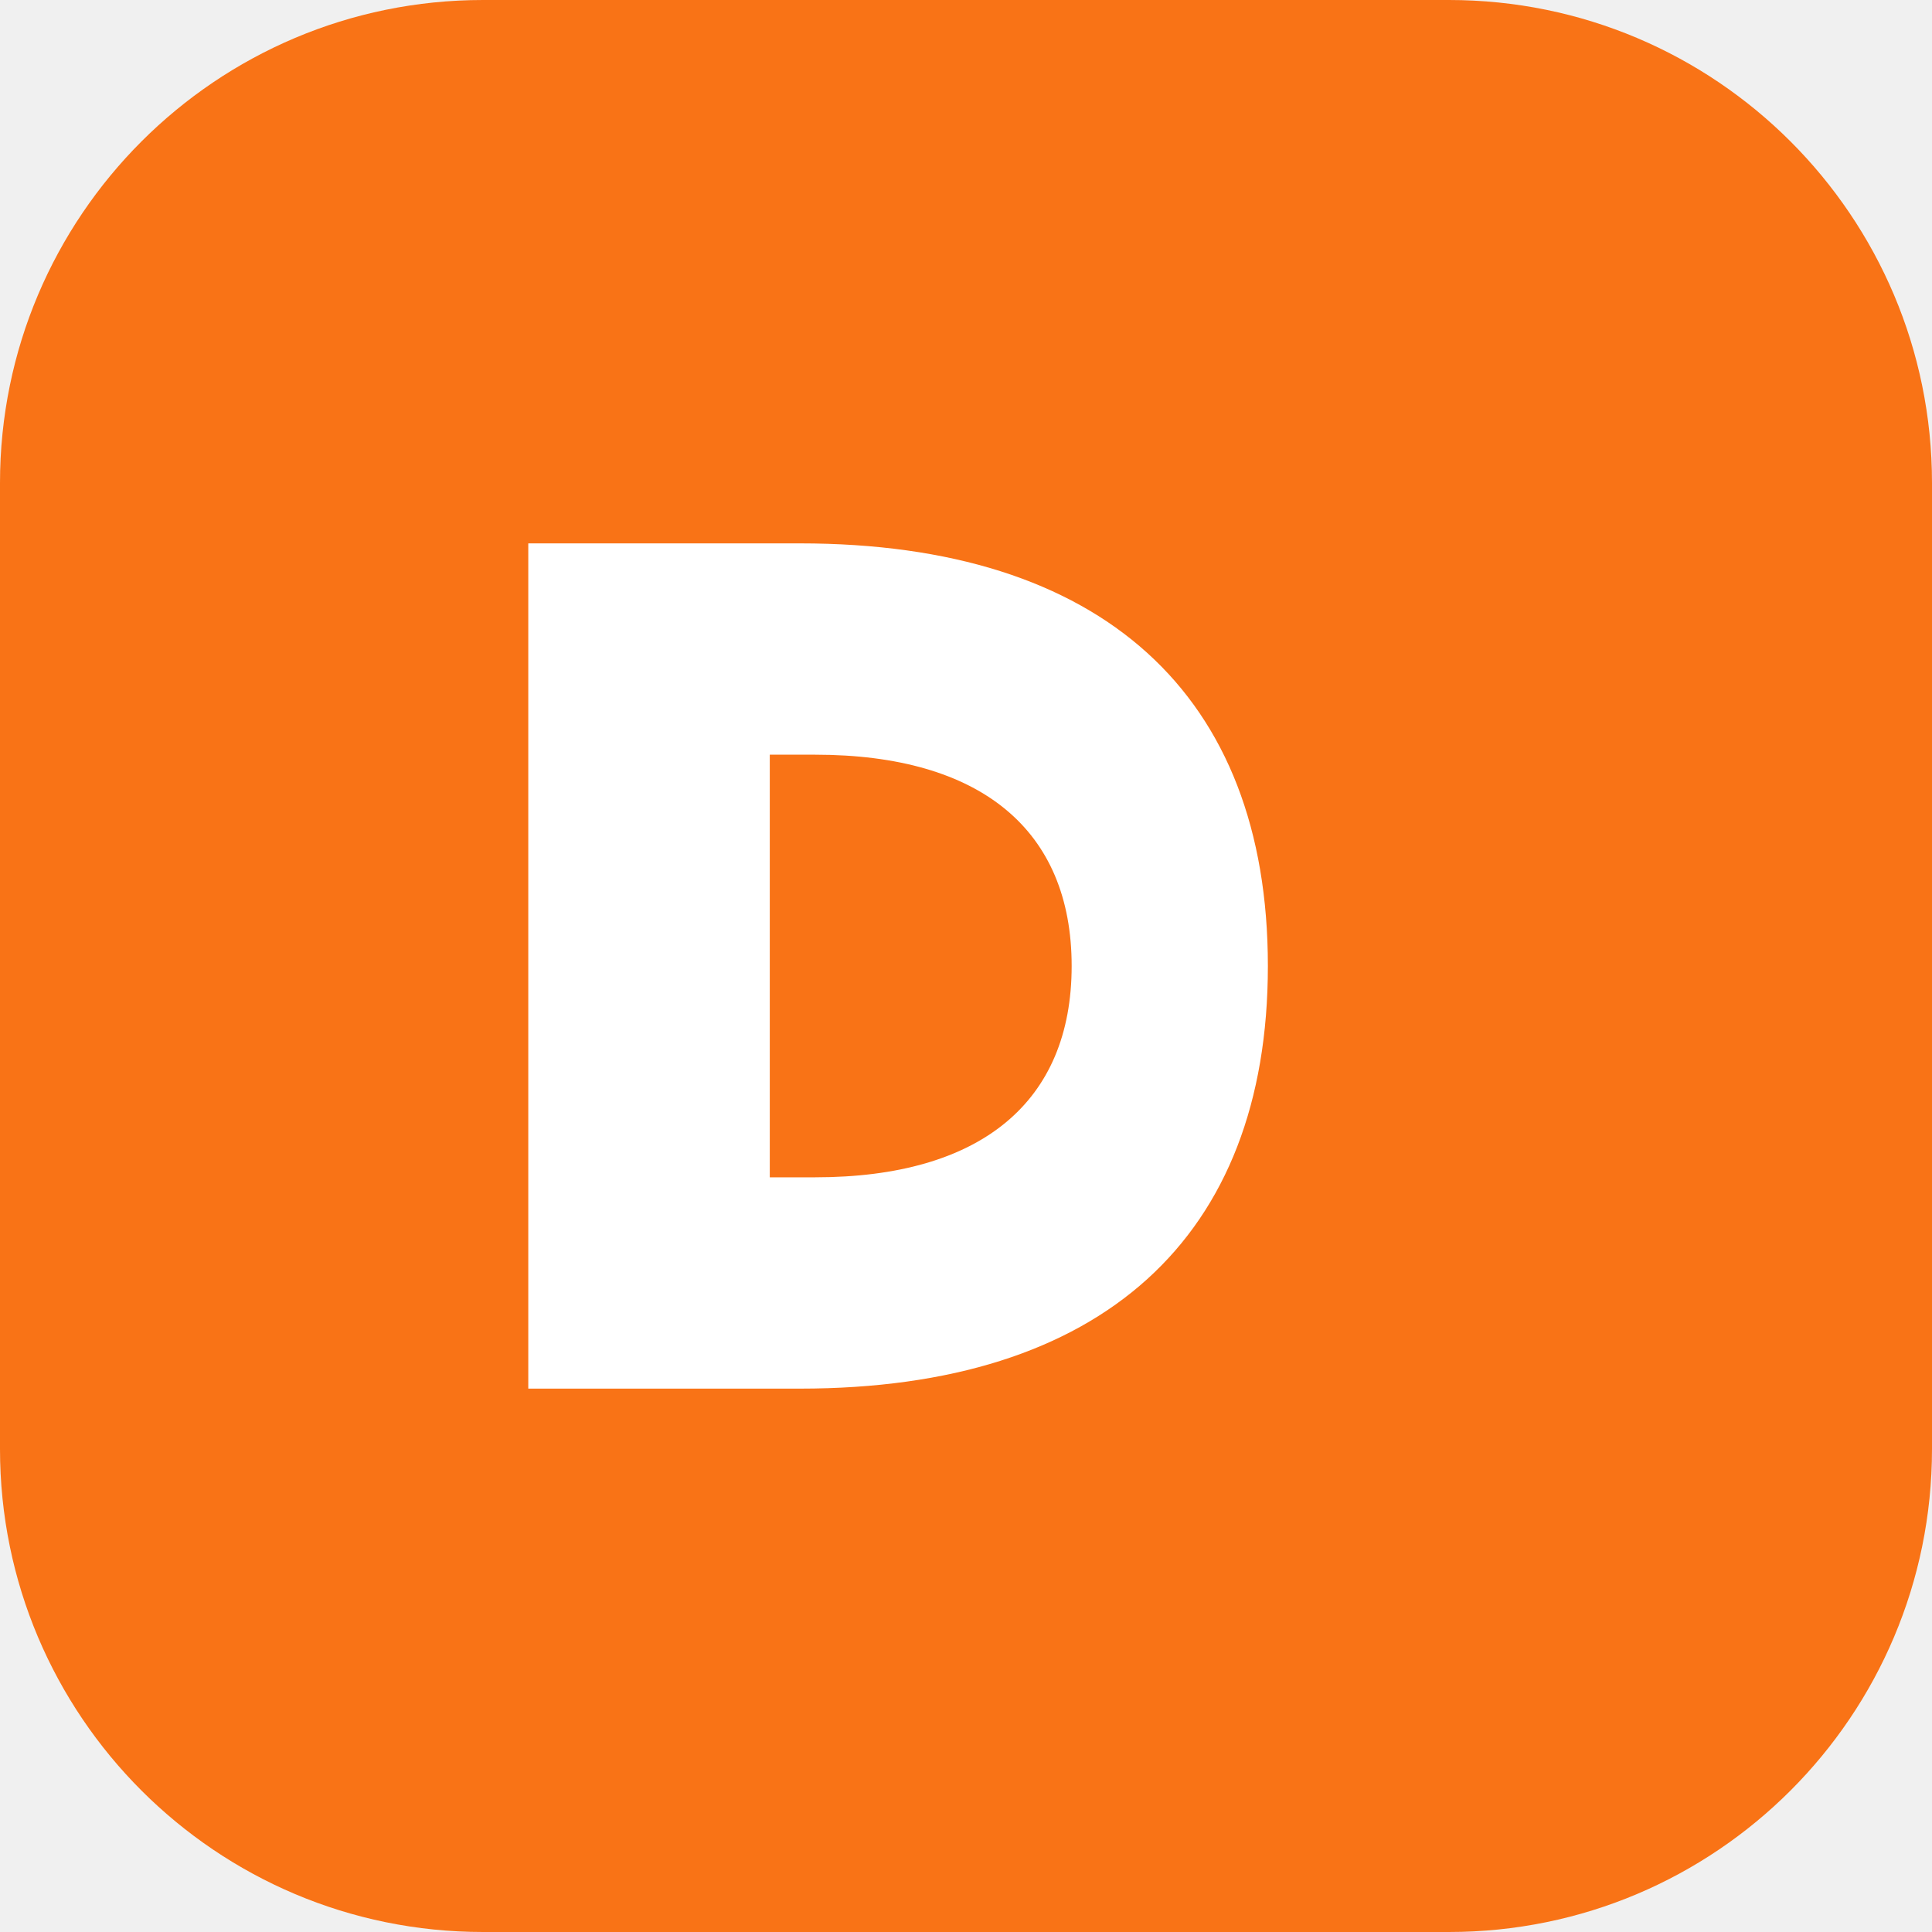
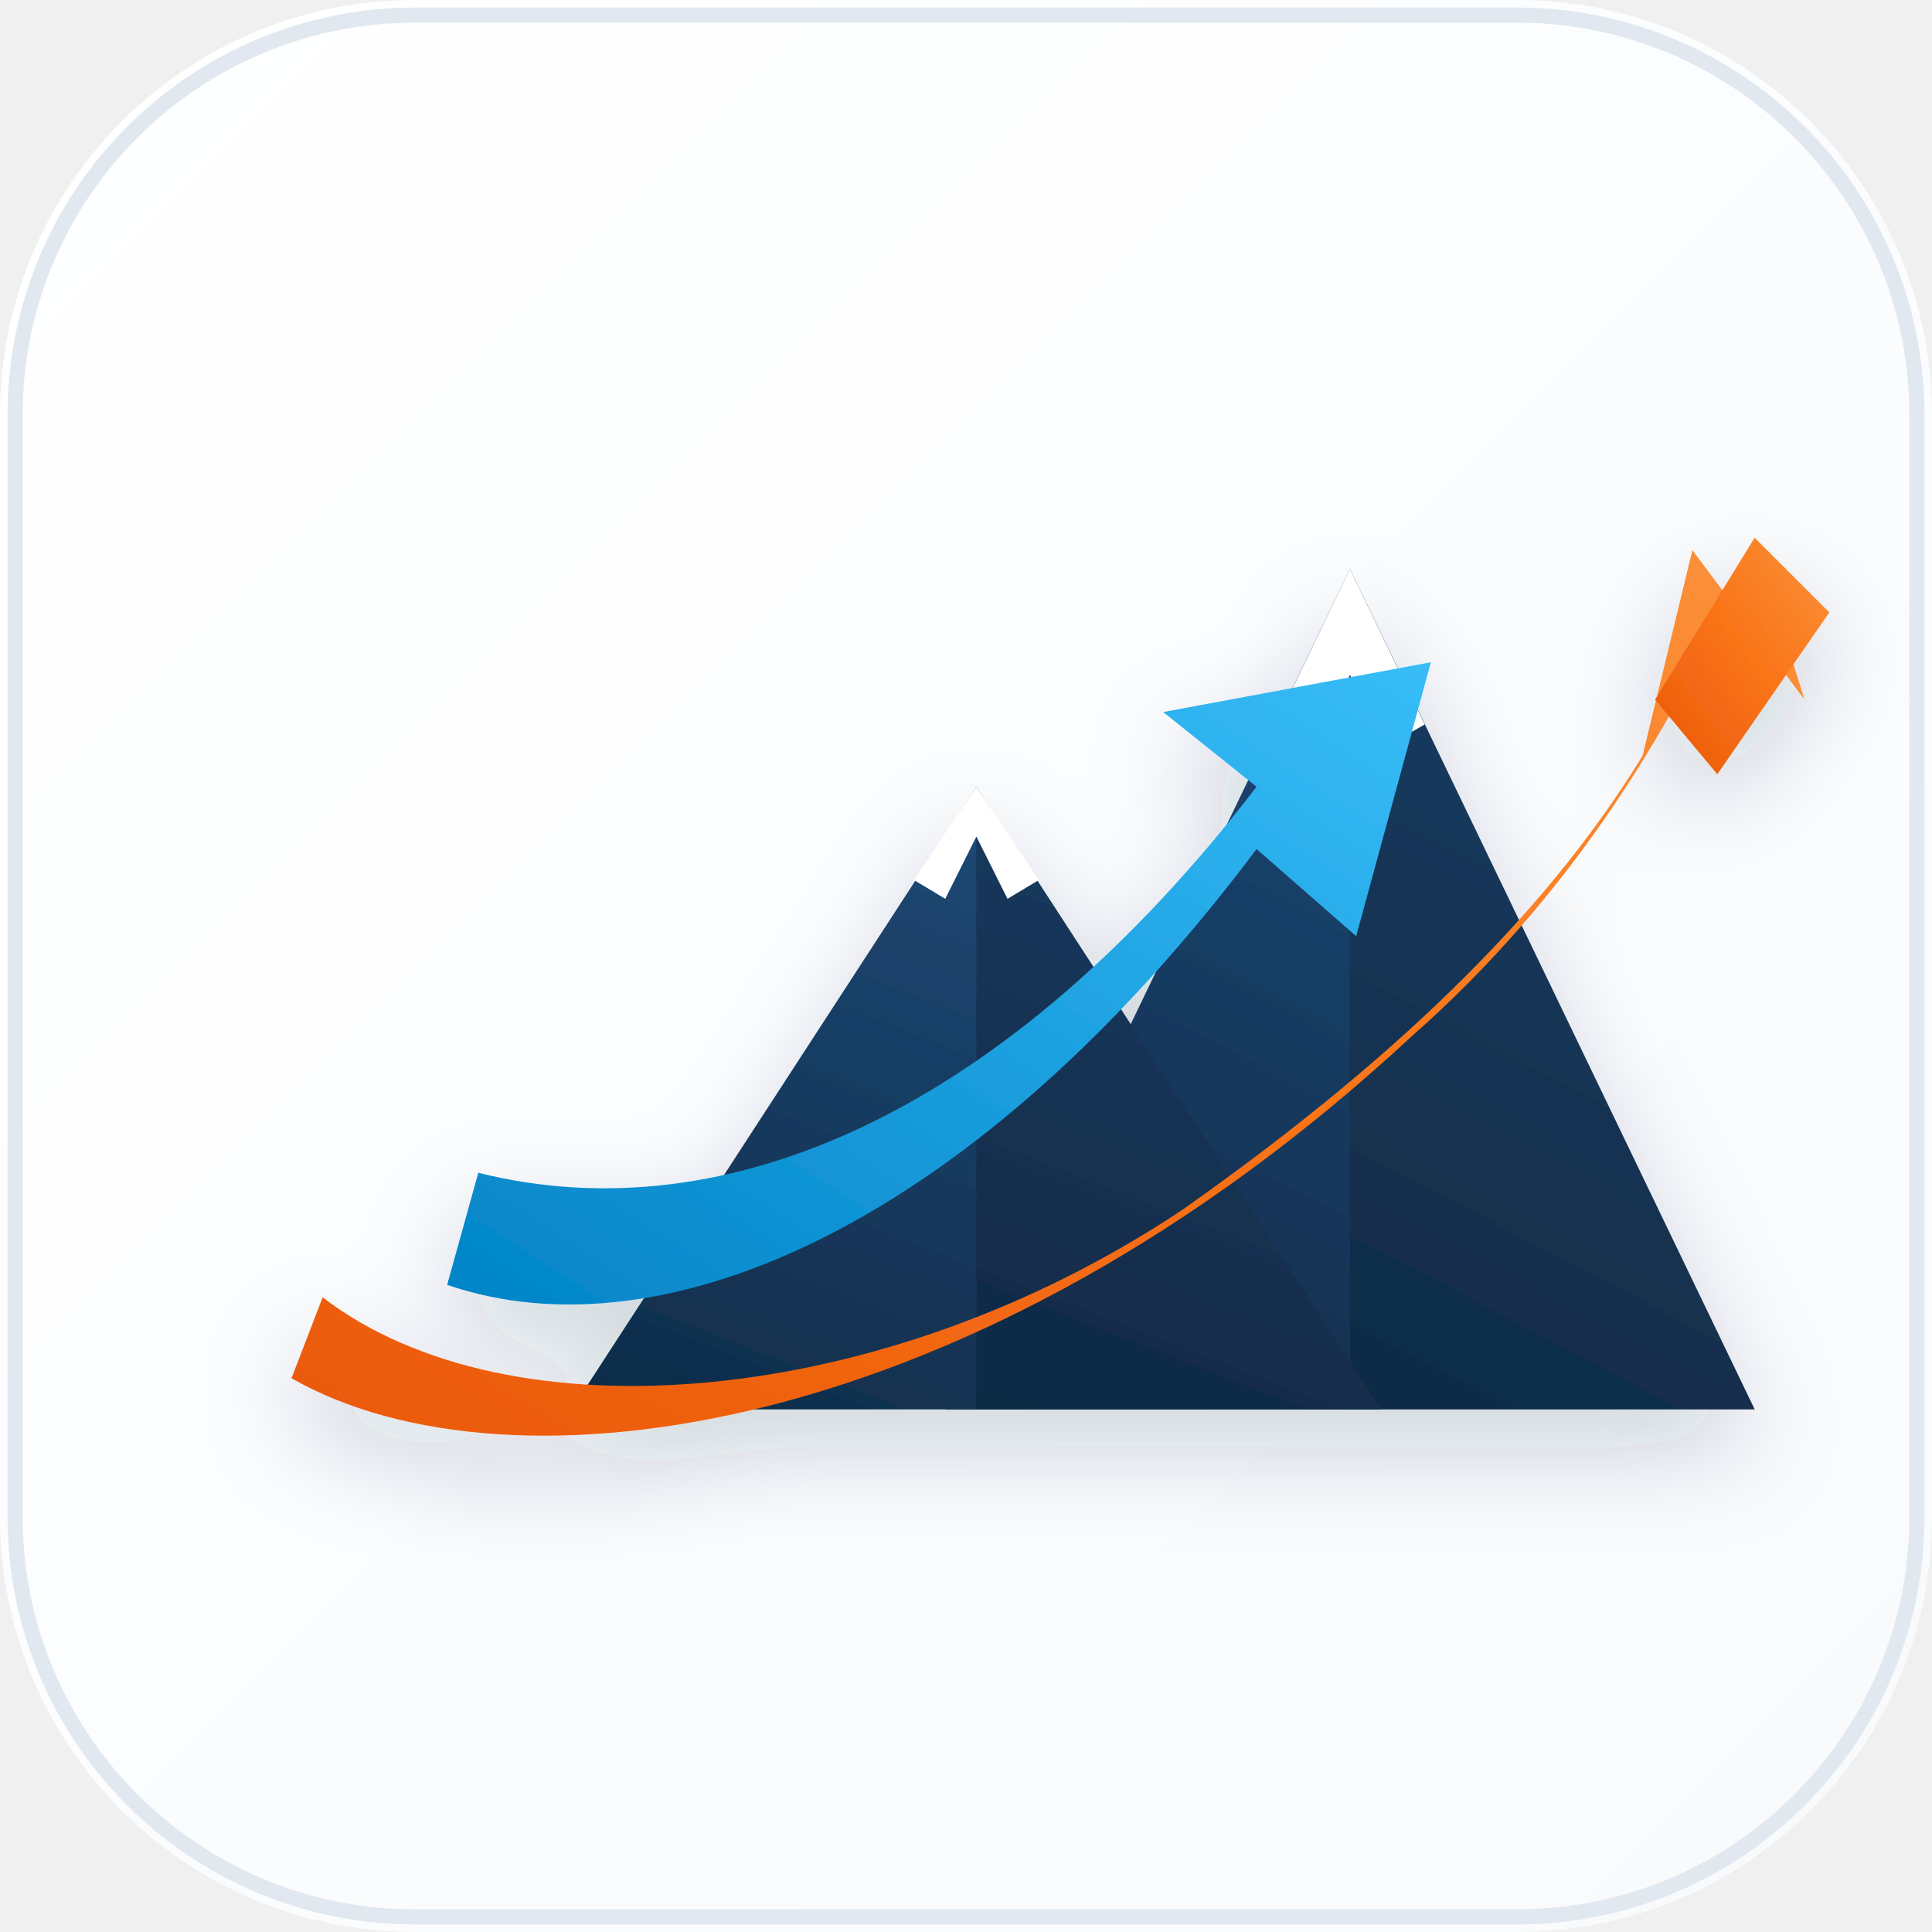
- <svg xmlns="http://www.w3.org/2000/svg" viewBox="0 0 128 128">
-   <rect width="128" height="128" rx="32" fill="#f97316" />
-   <path d="M35 92V36h18c20 0 31 10 31 28S73 92 53 92H35Zm16-14h3c11 0 17-5 17-14s-6-14-17-14h-3v28Z" fill="white" />
+ <svg xmlns="http://www.w3.org/2000/svg" viewBox="0 0 512 512" width="100%" height="100%">
+   <defs>
+     <linearGradient id="bgGrad" x1="0%" y1="0%" x2="100%" y2="100%">
+       <stop offset="0%" stop-color="#ffffff" />
+       <stop offset="100%" stop-color="#f8fafc" />
+     </linearGradient>
+     <linearGradient id="mtnDark" x1="0%" y1="100%" x2="50%" y2="0%">
+       <stop offset="0%" stop-color="#0f2b48" />
+       <stop offset="100%" stop-color="#1e4976" />
+     </linearGradient>
+     <linearGradient id="orangeArrow" x1="0%" y1="100%" x2="100%" y2="0%">
+       <stop offset="0%" stop-color="#ea580c" />
+       <stop offset="50%" stop-color="#f97316" />
+       <stop offset="100%" stop-color="#fb923c" />
+     </linearGradient>
+     <linearGradient id="blueArrow" x1="0%" y1="100%" x2="100%" y2="0%">
+       <stop offset="0%" stop-color="#0284c7" />
+       <stop offset="100%" stop-color="#38bdf8" />
+     </linearGradient>
+     <filter id="shadow" x="-20%" y="-20%" width="140%" height="140%">
+       <feDropShadow dx="0" dy="6" stdDeviation="8" flood-color="#0f2b48" flood-opacity="0.18" />
+     </filter>
+   </defs>
+   <rect width="512" height="512" rx="110" fill="url(#bgGrad)" />
+   <rect width="504" height="504" x="4" y="4" rx="106" fill="none" stroke="#e2e8f0" stroke-width="4" />
+   <g transform="translate(36, 60) scale(1.65)" filter="url(#shadow)">
+     <path d="M 130 190 L 195 55 L 260 190 Z" fill="url(#mtnDark)" />
+     <path d="M 195 55 L 195 190 L 260 190 Z" fill="#0b1b2d" opacity="0.3" />
+     <path d="M 70 190 L 135 90 L 200 190 Z" fill="url(#mtnDark)" />
+     <path d="M 135 90 L 135 190 L 200 190 Z" fill="#0b1b2d" opacity="0.35" />
+     <path d="M 183 80 L 195 55 L 207 80 L 200 84 L 195 72 L 190 84 Z" fill="#ffffff" />
+     <path d="M 125 105 L 135 90 L 145 105 L 140 108 L 135 98 L 130 108 Z" fill="#ffffff" />
+     <path d="M 50 170 C 85 182, 135 160, 180 100 L 196 114 L 208 70 L 165 78 L 180 90 C 140 142, 95 162, 55 152 Z" fill="url(#blueArrow)" />
+     <path d="M 25 185 C 60 205, 135 195, 205 130 C 230 108, 248 80, 260 50 L 268 76 L 250 52 L 242 85 C 228 108, 205 132, 168 158 C 120 190, 60 195, 30 172 Z" fill="url(#orangeArrow)" />
+     <polygon points="260,50 272,62 254,88 244,76" fill="url(#orangeArrow)" />
+   </g>
</svg>
